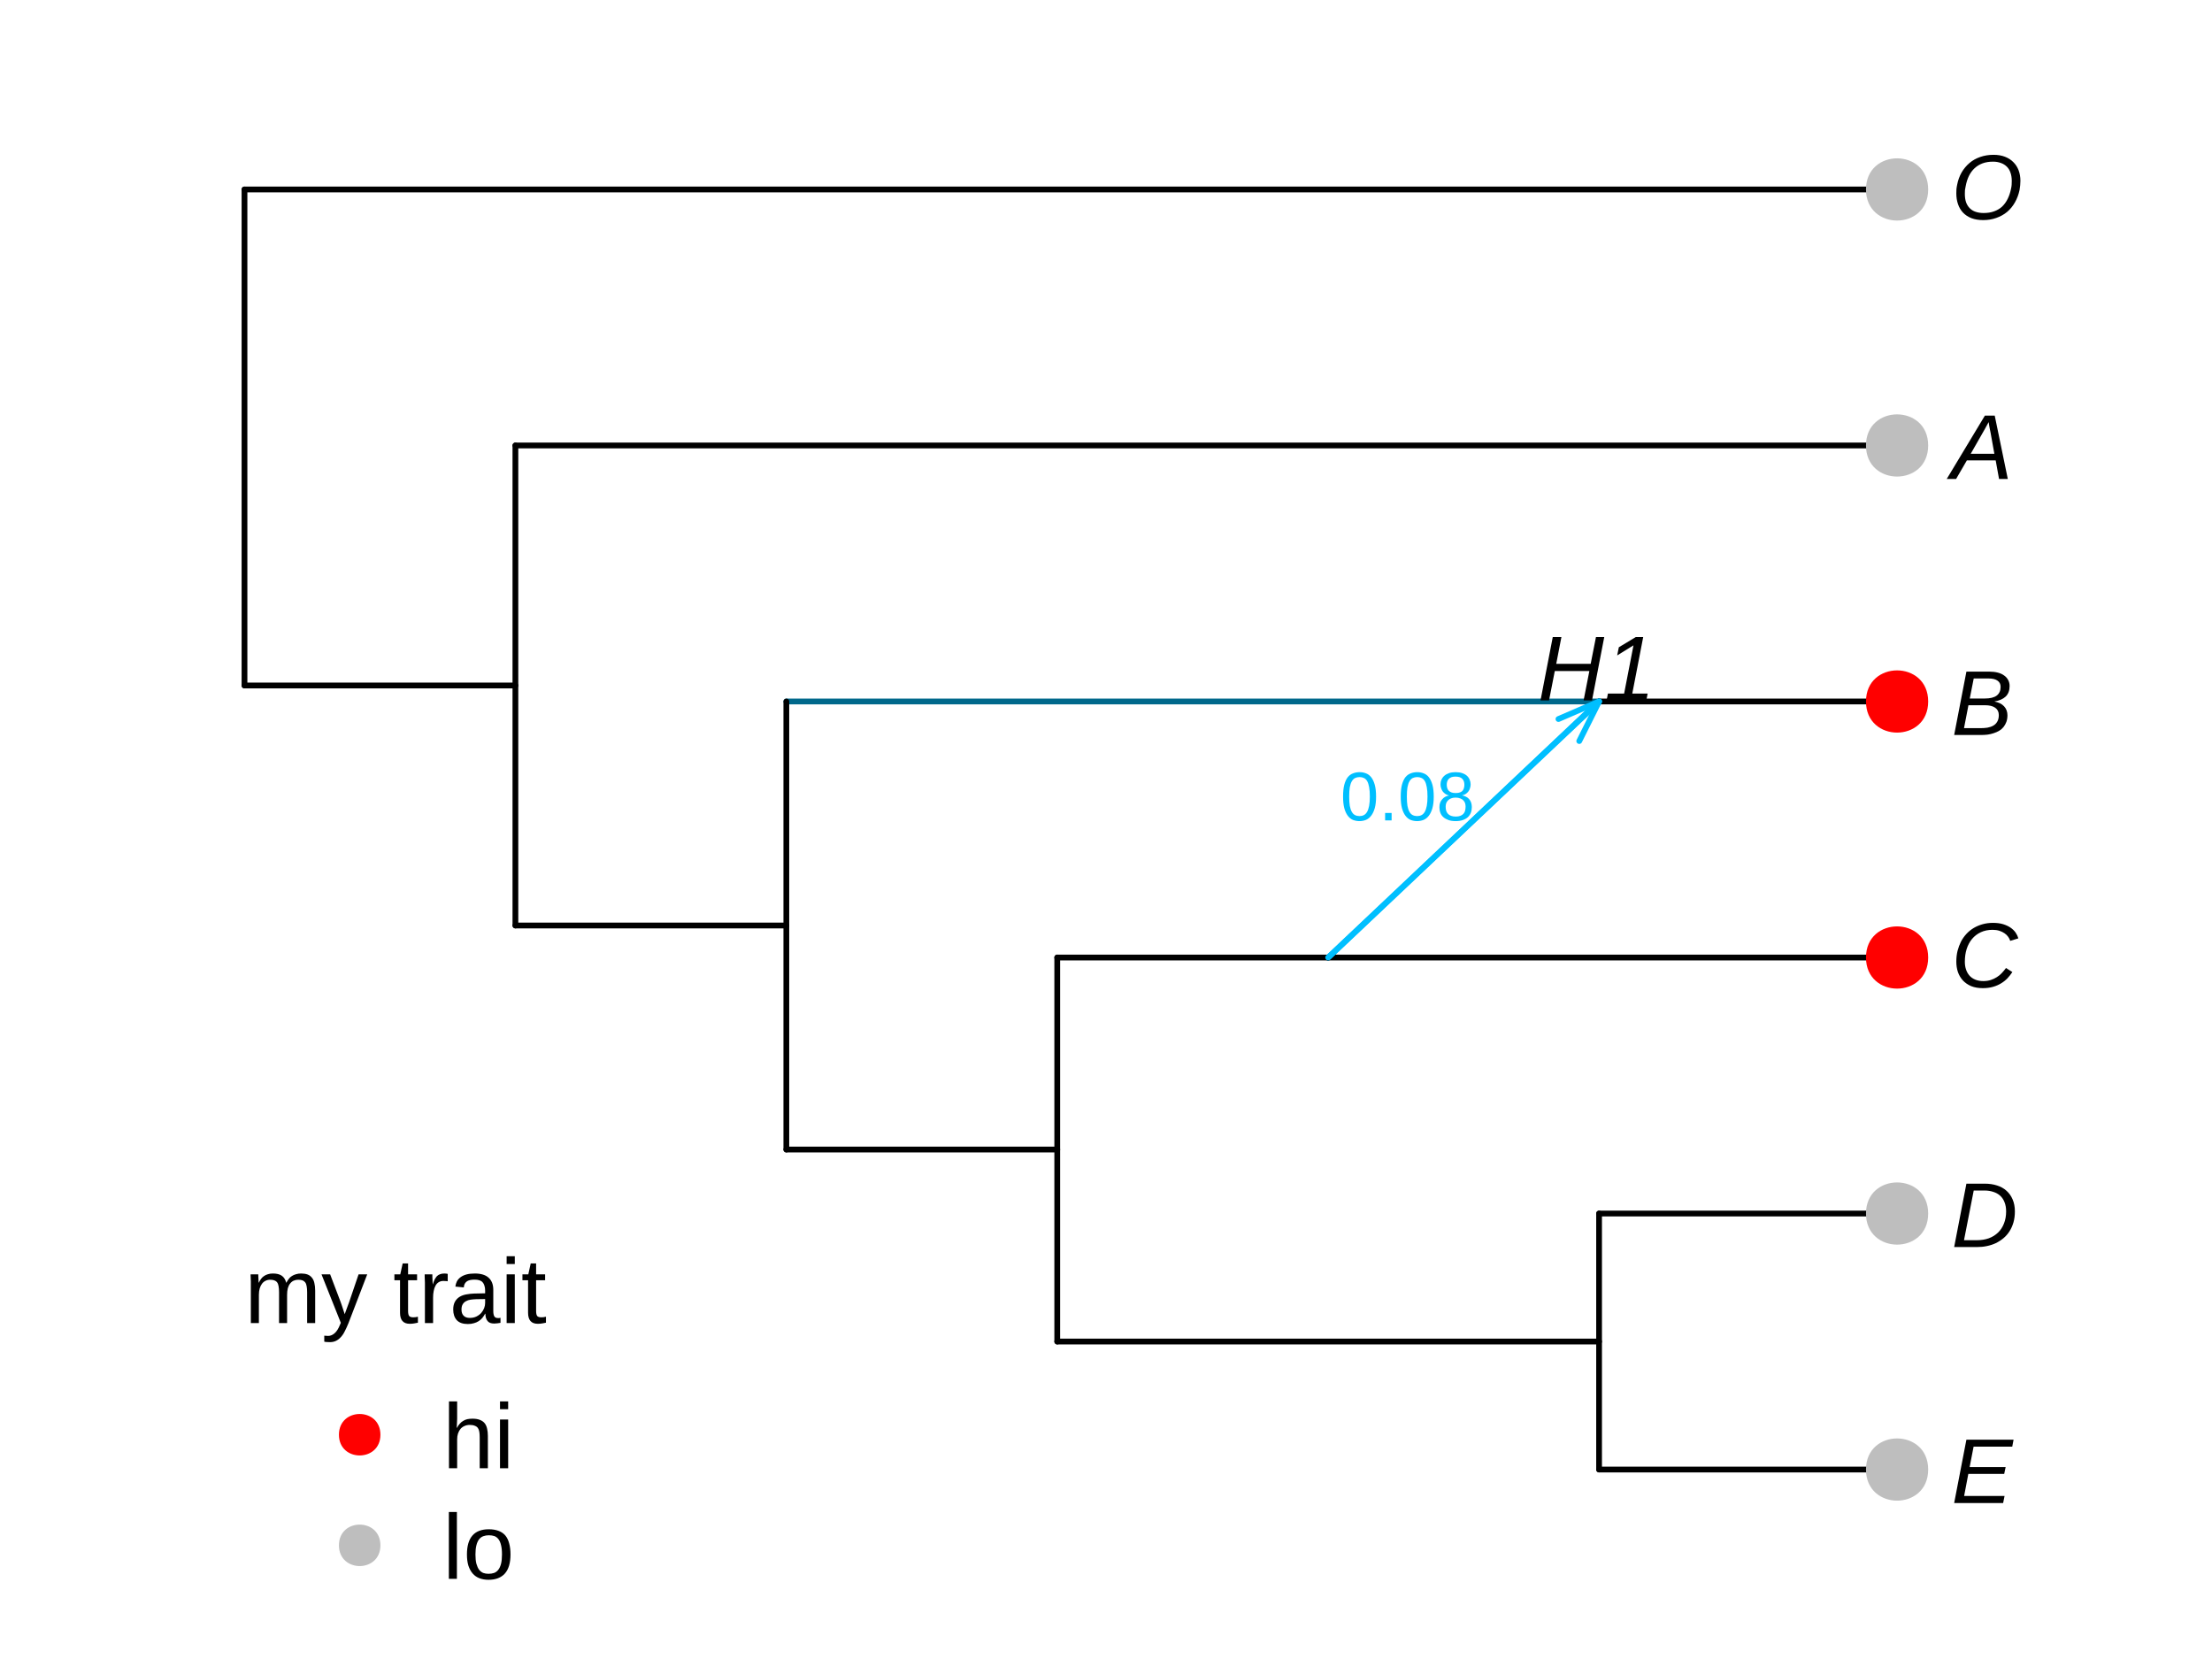
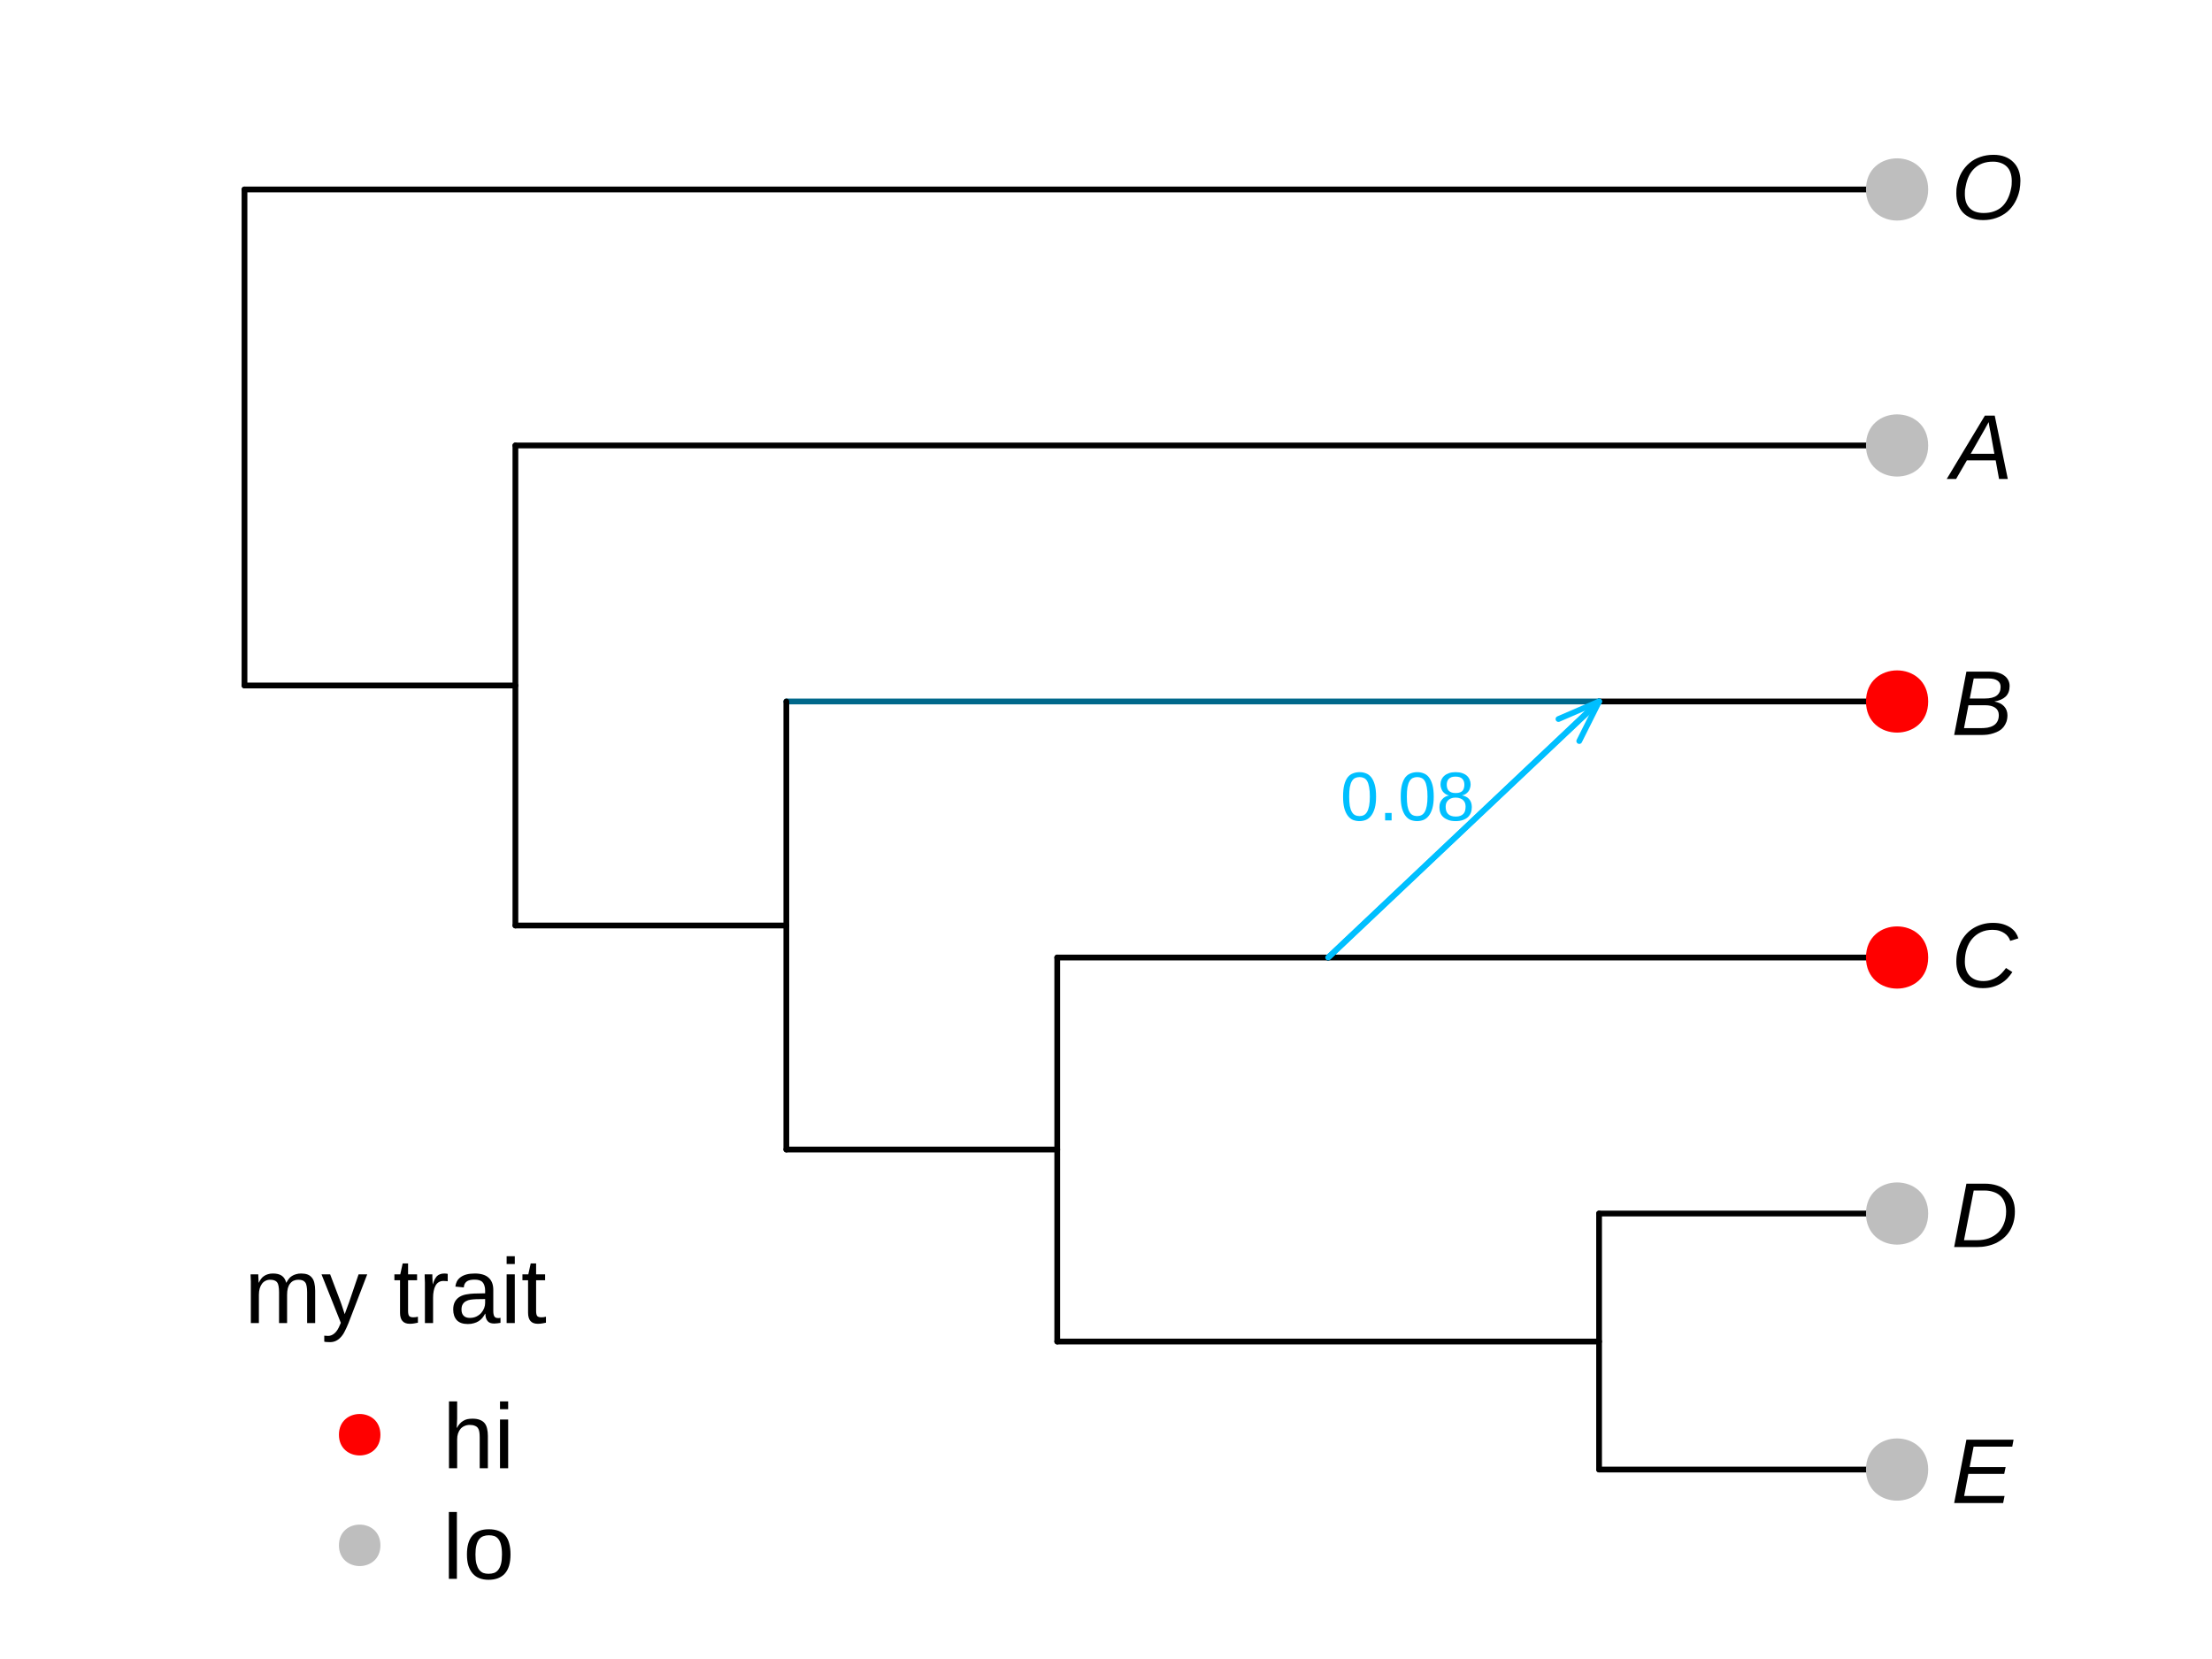
<svg xmlns="http://www.w3.org/2000/svg" xmlns:xlink="http://www.w3.org/1999/xlink" width="288pt" height="216pt" viewBox="0 0 288 216" version="1.1">
  <defs>
    <g>
      <symbol overflow="visible" id="glyph0-0">
        <path style="stroke:none;" d="M 0.406 0 L 0.406 -8 L 3.594 -8 L 3.594 0 Z M 0.797 -0.406 L 3.188 -0.406 L 3.188 -7.594 L 0.797 -7.594 Z M 0.797 -0.406 " />
      </symbol>
      <symbol overflow="visible" id="glyph0-1">
        <path style="stroke:none;" d="M 5.5 -8.375 C 6.062 -8.375 6.555 -8.289 6.984 -8.125 C 7.422 -7.957 7.785 -7.723 8.078 -7.422 C 8.379 -7.129 8.609 -6.773 8.766 -6.359 C 8.922 -5.941 9 -5.484 9 -4.984 C 9 -4.797 8.988 -4.598 8.969 -4.391 C 8.945 -4.18 8.922 -3.984 8.891 -3.797 C 8.766 -3.203 8.562 -2.66 8.281 -2.172 C 8.008 -1.691 7.672 -1.281 7.266 -0.938 C 6.859 -0.602 6.391 -0.344 5.859 -0.156 C 5.336 0.031 4.77 0.125 4.156 0.125 C 3.57 0.125 3.062 0.039 2.625 -0.125 C 2.188 -0.301 1.82 -0.539 1.531 -0.844 C 1.238 -1.156 1.02 -1.523 0.875 -1.953 C 0.727 -2.379 0.656 -2.848 0.656 -3.359 C 0.656 -3.535 0.66 -3.719 0.672 -3.906 C 0.691 -4.094 0.723 -4.285 0.766 -4.484 C 0.879 -5.066 1.07 -5.598 1.344 -6.078 C 1.625 -6.555 1.969 -6.969 2.375 -7.312 C 2.781 -7.656 3.242 -7.914 3.766 -8.094 C 4.297 -8.281 4.875 -8.375 5.5 -8.375 Z M 5.438 -7.484 C 4.926 -7.484 4.473 -7.41 4.078 -7.266 C 3.68 -7.117 3.332 -6.906 3.031 -6.625 C 2.738 -6.352 2.492 -6.02 2.297 -5.625 C 2.109 -5.238 1.969 -4.797 1.875 -4.297 C 1.832 -4.117 1.801 -3.945 1.781 -3.781 C 1.77 -3.613 1.766 -3.453 1.766 -3.297 C 1.766 -2.879 1.816 -2.516 1.922 -2.203 C 2.035 -1.891 2.195 -1.629 2.406 -1.422 C 2.613 -1.211 2.867 -1.055 3.172 -0.953 C 3.484 -0.848 3.828 -0.797 4.203 -0.797 C 4.723 -0.797 5.18 -0.867 5.578 -1.016 C 5.984 -1.16 6.332 -1.367 6.625 -1.641 C 6.914 -1.922 7.156 -2.254 7.344 -2.641 C 7.539 -3.035 7.688 -3.477 7.781 -3.969 C 7.82 -4.133 7.848 -4.301 7.859 -4.469 C 7.867 -4.645 7.875 -4.812 7.875 -4.969 C 7.875 -5.383 7.816 -5.75 7.703 -6.062 C 7.598 -6.375 7.438 -6.633 7.219 -6.844 C 7.008 -7.051 6.754 -7.207 6.453 -7.312 C 6.148 -7.426 5.812 -7.484 5.438 -7.484 Z M 5.438 -7.484 " />
      </symbol>
      <symbol overflow="visible" id="glyph0-2">
        <path style="stroke:none;" d="M 6.219 0 L 5.781 -2.422 L 2.031 -2.422 L 0.625 0 L -0.594 0 L 4.375 -8.25 L 5.656 -8.25 L 7.359 0 Z M 5.109 -6.062 C 5.078 -6.219 5.047 -6.367 5.016 -6.516 C 4.984 -6.672 4.957 -6.812 4.938 -6.938 C 4.914 -7.07 4.898 -7.18 4.891 -7.266 C 4.879 -7.348 4.867 -7.395 4.859 -7.406 C 4.859 -7.395 4.832 -7.344 4.781 -7.25 C 4.738 -7.164 4.68 -7.062 4.609 -6.938 C 4.535 -6.812 4.457 -6.672 4.375 -6.516 C 4.289 -6.359 4.203 -6.203 4.109 -6.047 L 2.531 -3.281 L 5.609 -3.281 Z M 5.109 -6.062 " />
      </symbol>
      <symbol overflow="visible" id="glyph0-3">
        <path style="stroke:none;" d="M 1.969 -8.25 L 4.953 -8.25 C 5.359 -8.25 5.723 -8.207 6.047 -8.125 C 6.379 -8.039 6.656 -7.914 6.875 -7.75 C 7.102 -7.594 7.281 -7.395 7.406 -7.156 C 7.531 -6.926 7.594 -6.664 7.594 -6.375 C 7.594 -5.801 7.426 -5.348 7.094 -5.016 C 6.758 -4.691 6.266 -4.473 5.609 -4.359 C 5.891 -4.305 6.133 -4.227 6.344 -4.125 C 6.551 -4.02 6.727 -3.891 6.875 -3.734 C 7.02 -3.578 7.129 -3.398 7.203 -3.203 C 7.273 -3.004 7.312 -2.797 7.312 -2.578 C 7.312 -2.254 7.266 -1.961 7.172 -1.703 C 7.078 -1.453 6.953 -1.227 6.797 -1.031 C 6.641 -0.844 6.453 -0.68 6.234 -0.547 C 6.016 -0.422 5.773 -0.316 5.516 -0.234 C 5.266 -0.148 5 -0.086 4.719 -0.047 C 4.438 -0.016 4.148 0 3.859 0 L 0.375 0 Z M 2.406 -4.75 L 4.344 -4.75 C 5.051 -4.75 5.57 -4.875 5.906 -5.125 C 6.25 -5.383 6.422 -5.766 6.422 -6.266 C 6.422 -6.629 6.285 -6.898 6.016 -7.078 C 5.754 -7.266 5.367 -7.359 4.859 -7.359 L 2.922 -7.359 Z M 1.656 -0.891 L 3.812 -0.891 C 4.113 -0.891 4.41 -0.91 4.703 -0.953 C 4.992 -1.004 5.25 -1.094 5.469 -1.219 C 5.688 -1.344 5.859 -1.516 5.984 -1.734 C 6.117 -1.953 6.188 -2.238 6.188 -2.594 C 6.188 -3.008 6.031 -3.328 5.719 -3.547 C 5.406 -3.766 4.961 -3.875 4.391 -3.875 L 2.234 -3.875 Z M 1.656 -0.891 " />
      </symbol>
      <symbol overflow="visible" id="glyph0-4">
        <path style="stroke:none;" d="M 7.953 -1.969 C 7.766 -1.688 7.551 -1.414 7.312 -1.156 C 7.07 -0.906 6.797 -0.688 6.484 -0.5 C 6.18 -0.312 5.832 -0.16 5.438 -0.047 C 5.051 0.066 4.609 0.125 4.109 0.125 C 3.523 0.125 3.016 0.035 2.578 -0.141 C 2.148 -0.328 1.789 -0.578 1.5 -0.891 C 1.219 -1.203 1.004 -1.566 0.859 -1.984 C 0.723 -2.398 0.656 -2.848 0.656 -3.328 C 0.656 -3.816 0.707 -4.281 0.812 -4.719 C 0.926 -5.156 1.078 -5.562 1.266 -5.938 C 1.461 -6.312 1.703 -6.648 1.984 -6.953 C 2.266 -7.254 2.582 -7.508 2.938 -7.719 C 3.289 -7.926 3.676 -8.086 4.094 -8.203 C 4.508 -8.316 4.953 -8.375 5.422 -8.375 C 5.93 -8.375 6.375 -8.316 6.75 -8.203 C 7.125 -8.086 7.445 -7.938 7.719 -7.75 C 7.988 -7.562 8.207 -7.348 8.375 -7.109 C 8.539 -6.867 8.66 -6.617 8.734 -6.359 L 7.672 -6.031 C 7.617 -6.219 7.531 -6.395 7.406 -6.562 C 7.281 -6.738 7.125 -6.891 6.938 -7.016 C 6.75 -7.148 6.523 -7.258 6.266 -7.344 C 6.004 -7.426 5.707 -7.469 5.375 -7.469 C 4.801 -7.469 4.289 -7.363 3.844 -7.156 C 3.395 -6.945 3.016 -6.656 2.703 -6.281 C 2.398 -5.914 2.164 -5.477 2 -4.969 C 1.844 -4.469 1.766 -3.914 1.766 -3.312 C 1.766 -2.945 1.816 -2.609 1.922 -2.297 C 2.023 -1.992 2.176 -1.727 2.375 -1.5 C 2.57 -1.281 2.82 -1.109 3.125 -0.984 C 3.426 -0.859 3.773 -0.797 4.172 -0.797 C 4.523 -0.797 4.848 -0.844 5.141 -0.938 C 5.43 -1.031 5.695 -1.156 5.938 -1.312 C 6.188 -1.469 6.406 -1.648 6.594 -1.859 C 6.789 -2.066 6.969 -2.281 7.125 -2.5 Z M 7.953 -1.969 " />
      </symbol>
      <symbol overflow="visible" id="glyph0-5">
        <path style="stroke:none;" d="M 4.359 -8.25 C 4.941 -8.25 5.473 -8.172 5.953 -8.016 C 6.43 -7.867 6.844 -7.641 7.188 -7.328 C 7.531 -7.023 7.797 -6.648 7.984 -6.203 C 8.18 -5.754 8.281 -5.234 8.281 -4.641 C 8.281 -4.117 8.219 -3.641 8.094 -3.203 C 7.969 -2.773 7.797 -2.391 7.578 -2.047 C 7.359 -1.703 7.094 -1.398 6.781 -1.141 C 6.477 -0.891 6.145 -0.676 5.781 -0.5 C 5.414 -0.332 5.031 -0.207 4.625 -0.125 C 4.219 -0.039 3.801 0 3.375 0 L 0.375 0 L 1.969 -8.25 Z M 1.656 -0.891 L 3.328 -0.891 C 3.898 -0.891 4.422 -0.973 4.891 -1.141 C 5.359 -1.316 5.758 -1.566 6.094 -1.891 C 6.426 -2.211 6.68 -2.602 6.859 -3.062 C 7.047 -3.531 7.141 -4.055 7.141 -4.641 C 7.141 -5.109 7.066 -5.516 6.922 -5.859 C 6.785 -6.203 6.594 -6.484 6.344 -6.703 C 6.094 -6.922 5.797 -7.082 5.453 -7.188 C 5.109 -7.301 4.738 -7.359 4.344 -7.359 L 2.922 -7.359 Z M 1.656 -0.891 " />
      </symbol>
      <symbol overflow="visible" id="glyph0-6">
        <path style="stroke:none;" d="M 0.375 0 L 1.969 -8.25 L 8.109 -8.25 L 7.938 -7.344 L 2.906 -7.344 L 2.391 -4.688 L 7.078 -4.688 L 6.891 -3.797 L 2.219 -3.797 L 1.672 -0.922 L 6.938 -0.922 L 6.75 0 Z M 0.375 0 " />
-       </symbol>
-       <symbol overflow="visible" id="glyph0-7">
-         <path style="stroke:none;" d="M 5.984 0 L 6.734 -3.828 L 2.234 -3.828 L 1.484 0 L 0.375 0 L 1.969 -8.25 L 3.094 -8.25 L 2.422 -4.766 L 6.906 -4.766 L 7.594 -8.25 L 8.672 -8.25 L 7.078 0 Z M 5.984 0 " />
-       </symbol>
-       <symbol overflow="visible" id="glyph0-8">
-         <path style="stroke:none;" d="M 0.312 0 L 0.484 -0.891 L 2.594 -0.891 L 3.812 -7.172 L 1.688 -5.859 L 1.906 -6.922 L 4.109 -8.25 L 5.078 -8.25 L 3.656 -0.891 L 5.656 -0.891 L 5.484 0 Z M 0.312 0 " />
      </symbol>
      <symbol overflow="visible" id="glyph1-0">
        <path style="stroke:none;" d="M 0.406 0 L 0.406 -8 L 3.594 -8 L 3.594 0 Z M 0.797 -0.406 L 3.188 -0.406 L 3.188 -7.594 L 0.797 -7.594 Z M 0.797 -0.406 " />
      </symbol>
      <symbol overflow="visible" id="glyph1-1">
        <path style="stroke:none;" d="M 4.5 0 L 4.5 -4.016 C 4.5 -4.328 4.477 -4.586 4.438 -4.797 C 4.406 -5.004 4.344 -5.172 4.25 -5.297 C 4.156 -5.422 4.031 -5.508 3.875 -5.562 C 3.727 -5.613 3.551 -5.641 3.344 -5.641 C 3.113 -5.641 2.91 -5.594 2.734 -5.5 C 2.555 -5.414 2.406 -5.289 2.281 -5.125 C 2.156 -4.957 2.055 -4.754 1.984 -4.516 C 1.91 -4.273 1.875 -3.992 1.875 -3.672 L 1.875 0 L 0.828 0 L 0.828 -4.984 C 0.828 -5.117 0.828 -5.258 0.828 -5.406 C 0.828 -5.551 0.82 -5.688 0.812 -5.812 C 0.812 -5.945 0.805 -6.062 0.797 -6.156 C 0.797 -6.25 0.797 -6.312 0.797 -6.344 L 1.797 -6.344 C 1.797 -6.32 1.797 -6.266 1.797 -6.172 C 1.805 -6.086 1.812 -5.988 1.812 -5.875 C 1.82 -5.77 1.828 -5.66 1.828 -5.547 C 1.836 -5.43 1.844 -5.332 1.844 -5.25 L 1.859 -5.25 C 1.953 -5.438 2.051 -5.602 2.156 -5.75 C 2.27 -5.906 2.398 -6.031 2.547 -6.125 C 2.691 -6.227 2.859 -6.305 3.047 -6.359 C 3.234 -6.422 3.453 -6.453 3.703 -6.453 C 4.191 -6.453 4.57 -6.359 4.844 -6.172 C 5.125 -5.984 5.32 -5.676 5.438 -5.25 L 5.453 -5.25 C 5.547 -5.438 5.648 -5.602 5.766 -5.75 C 5.879 -5.906 6.016 -6.031 6.172 -6.125 C 6.328 -6.227 6.504 -6.305 6.703 -6.359 C 6.898 -6.422 7.125 -6.453 7.375 -6.453 C 7.695 -6.453 7.973 -6.41 8.203 -6.328 C 8.43 -6.242 8.617 -6.109 8.766 -5.922 C 8.922 -5.742 9.031 -5.516 9.094 -5.234 C 9.164 -4.953 9.203 -4.613 9.203 -4.219 L 9.203 0 L 8.156 0 L 8.156 -4.016 C 8.156 -4.328 8.133 -4.586 8.094 -4.797 C 8.062 -5.004 8 -5.172 7.906 -5.297 C 7.812 -5.422 7.691 -5.508 7.547 -5.562 C 7.398 -5.613 7.219 -5.641 7 -5.641 C 6.781 -5.641 6.578 -5.598 6.391 -5.516 C 6.211 -5.43 6.062 -5.305 5.938 -5.141 C 5.812 -4.984 5.711 -4.781 5.641 -4.531 C 5.578 -4.281 5.547 -3.992 5.547 -3.672 L 5.547 0 Z M 4.5 0 " />
      </symbol>
      <symbol overflow="visible" id="glyph1-2">
        <path style="stroke:none;" d="M 3.547 0 C 3.391 0.383 3.234 0.727 3.078 1.031 C 2.93 1.344 2.758 1.602 2.562 1.812 C 2.375 2.031 2.16 2.195 1.922 2.312 C 1.691 2.426 1.426 2.484 1.125 2.484 C 0.988 2.484 0.863 2.477 0.75 2.469 C 0.633 2.469 0.516 2.453 0.391 2.422 L 0.391 1.641 C 0.461 1.648 0.547 1.656 0.641 1.656 C 0.734 1.664 0.816 1.672 0.891 1.672 C 1.191 1.672 1.473 1.555 1.734 1.328 C 2.004 1.098 2.238 0.727 2.438 0.219 L 2.547 -0.031 L 0.031 -6.344 L 1.156 -6.344 L 2.484 -2.844 C 2.523 -2.727 2.578 -2.582 2.641 -2.406 C 2.703 -2.238 2.758 -2.066 2.812 -1.891 C 2.875 -1.711 2.926 -1.551 2.969 -1.406 C 3.02 -1.27 3.051 -1.188 3.062 -1.156 C 3.07 -1.195 3.098 -1.281 3.141 -1.406 C 3.191 -1.531 3.242 -1.672 3.297 -1.828 C 3.359 -1.984 3.414 -2.141 3.469 -2.297 C 3.531 -2.461 3.582 -2.602 3.625 -2.719 L 4.859 -6.344 L 5.984 -6.344 Z M 3.547 0 " />
      </symbol>
      <symbol overflow="visible" id="glyph1-3">
        <path style="stroke:none;" d="" />
      </symbol>
      <symbol overflow="visible" id="glyph1-4">
        <path style="stroke:none;" d="M 3.25 -0.047 C 3.082 -0.004 2.914 0.023 2.75 0.047 C 2.594 0.078 2.406 0.094 2.188 0.094 C 1.344 0.094 0.922 -0.383 0.922 -1.344 L 0.922 -5.578 L 0.188 -5.578 L 0.188 -6.344 L 0.953 -6.344 L 1.266 -7.766 L 1.969 -7.766 L 1.969 -6.344 L 3.141 -6.344 L 3.141 -5.578 L 1.969 -5.578 L 1.969 -1.578 C 1.969 -1.266 2.016 -1.047 2.109 -0.922 C 2.211 -0.805 2.391 -0.75 2.641 -0.75 C 2.742 -0.75 2.844 -0.754 2.938 -0.766 C 3.031 -0.785 3.133 -0.805 3.25 -0.828 Z M 3.25 -0.047 " />
      </symbol>
      <symbol overflow="visible" id="glyph1-5">
        <path style="stroke:none;" d="M 0.828 0 L 0.828 -4.859 C 0.828 -4.992 0.828 -5.129 0.828 -5.266 C 0.828 -5.41 0.82 -5.547 0.812 -5.672 C 0.812 -5.797 0.805 -5.914 0.797 -6.031 C 0.797 -6.145 0.797 -6.25 0.797 -6.344 L 1.797 -6.344 C 1.797 -6.25 1.797 -6.145 1.797 -6.031 C 1.805 -5.914 1.812 -5.797 1.812 -5.672 C 1.82 -5.555 1.828 -5.441 1.828 -5.328 C 1.836 -5.211 1.844 -5.117 1.844 -5.047 L 1.859 -5.047 C 1.93 -5.285 2.008 -5.492 2.094 -5.672 C 2.188 -5.848 2.285 -5.992 2.391 -6.109 C 2.504 -6.223 2.641 -6.305 2.797 -6.359 C 2.953 -6.422 3.145 -6.453 3.375 -6.453 C 3.457 -6.453 3.535 -6.445 3.609 -6.438 C 3.691 -6.426 3.754 -6.414 3.797 -6.406 L 3.797 -5.438 C 3.723 -5.457 3.641 -5.469 3.547 -5.469 C 3.453 -5.477 3.348 -5.484 3.234 -5.484 C 2.992 -5.484 2.785 -5.426 2.609 -5.312 C 2.441 -5.207 2.305 -5.055 2.203 -4.859 C 2.098 -4.672 2.02 -4.441 1.969 -4.172 C 1.914 -3.91 1.891 -3.625 1.891 -3.312 L 1.891 0 Z M 0.828 0 " />
      </symbol>
      <symbol overflow="visible" id="glyph1-6">
        <path style="stroke:none;" d="M 2.422 0.125 C 1.785 0.125 1.305 -0.039 0.984 -0.375 C 0.672 -0.719 0.516 -1.18 0.516 -1.766 C 0.516 -2.18 0.594 -2.523 0.75 -2.797 C 0.906 -3.066 1.109 -3.273 1.359 -3.422 C 1.617 -3.578 1.91 -3.68 2.234 -3.734 C 2.566 -3.797 2.906 -3.832 3.25 -3.844 L 4.672 -3.875 L 4.672 -4.219 C 4.672 -4.477 4.641 -4.695 4.578 -4.875 C 4.523 -5.062 4.441 -5.211 4.328 -5.328 C 4.223 -5.441 4.082 -5.523 3.906 -5.578 C 3.738 -5.629 3.539 -5.656 3.312 -5.656 C 3.102 -5.656 2.914 -5.641 2.75 -5.609 C 2.594 -5.578 2.453 -5.523 2.328 -5.453 C 2.211 -5.379 2.113 -5.273 2.031 -5.141 C 1.957 -5.016 1.91 -4.848 1.891 -4.641 L 0.797 -4.75 C 0.828 -5 0.895 -5.227 1 -5.438 C 1.113 -5.645 1.27 -5.82 1.469 -5.969 C 1.676 -6.125 1.93 -6.242 2.234 -6.328 C 2.535 -6.41 2.898 -6.453 3.328 -6.453 C 4.129 -6.453 4.727 -6.27 5.125 -5.906 C 5.531 -5.539 5.734 -5.016 5.734 -4.328 L 5.734 -1.594 C 5.734 -1.281 5.773 -1.047 5.859 -0.891 C 5.941 -0.734 6.098 -0.656 6.328 -0.656 C 6.391 -0.656 6.445 -0.656 6.5 -0.656 C 6.562 -0.664 6.617 -0.676 6.672 -0.688 L 6.672 -0.031 C 6.535 0 6.398 0.02 6.266 0.031 C 6.141 0.051 6.004 0.062 5.859 0.062 C 5.66 0.062 5.488 0.035 5.344 -0.016 C 5.207 -0.066 5.094 -0.145 5 -0.25 C 4.906 -0.363 4.832 -0.5 4.781 -0.656 C 4.738 -0.812 4.711 -1 4.703 -1.219 L 4.672 -1.219 C 4.555 -1.008 4.43 -0.82 4.297 -0.656 C 4.16 -0.5 4.004 -0.363 3.828 -0.25 C 3.648 -0.133 3.445 -0.047 3.219 0.016 C 2.988 0.086 2.723 0.125 2.422 0.125 Z M 2.672 -0.672 C 3.004 -0.672 3.297 -0.734 3.547 -0.859 C 3.797 -0.984 4.004 -1.141 4.172 -1.328 C 4.336 -1.523 4.461 -1.734 4.547 -1.953 C 4.629 -2.18 4.672 -2.398 4.672 -2.609 L 4.672 -3.125 L 3.516 -3.109 C 3.254 -3.098 3.008 -3.078 2.781 -3.047 C 2.551 -3.016 2.348 -2.945 2.172 -2.844 C 1.992 -2.75 1.852 -2.613 1.75 -2.438 C 1.645 -2.27 1.594 -2.039 1.594 -1.75 C 1.594 -1.406 1.688 -1.141 1.875 -0.953 C 2.062 -0.766 2.328 -0.672 2.672 -0.672 Z M 2.672 -0.672 " />
      </symbol>
      <symbol overflow="visible" id="glyph1-7">
        <path style="stroke:none;" d="M 0.797 -7.688 L 0.797 -8.703 L 1.859 -8.703 L 1.859 -7.688 Z M 0.797 0 L 0.797 -6.344 L 1.859 -6.344 L 1.859 0 Z M 0.797 0 " />
      </symbol>
      <symbol overflow="visible" id="glyph1-8">
        <path style="stroke:none;" d="M 1.859 -5.25 C 1.973 -5.469 2.098 -5.648 2.234 -5.797 C 2.367 -5.953 2.52 -6.078 2.688 -6.172 C 2.852 -6.273 3.031 -6.348 3.219 -6.391 C 3.414 -6.43 3.641 -6.453 3.891 -6.453 C 4.297 -6.453 4.629 -6.395 4.891 -6.281 C 5.148 -6.176 5.352 -6.023 5.5 -5.828 C 5.645 -5.629 5.742 -5.395 5.797 -5.125 C 5.859 -4.852 5.891 -4.551 5.891 -4.219 L 5.891 0 L 4.828 0 L 4.828 -4.016 C 4.828 -4.285 4.812 -4.52 4.781 -4.719 C 4.75 -4.926 4.688 -5.098 4.594 -5.234 C 4.5 -5.367 4.363 -5.469 4.188 -5.531 C 4.02 -5.602 3.801 -5.641 3.531 -5.641 C 3.281 -5.641 3.051 -5.594 2.844 -5.5 C 2.645 -5.414 2.473 -5.289 2.328 -5.125 C 2.191 -4.957 2.082 -4.754 2 -4.516 C 1.926 -4.285 1.891 -4.023 1.891 -3.734 L 1.891 0 L 0.828 0 L 0.828 -8.703 L 1.891 -8.703 L 1.891 -6.438 C 1.891 -6.301 1.883 -6.172 1.875 -6.047 C 1.875 -5.922 1.867 -5.801 1.859 -5.688 C 1.859 -5.582 1.852 -5.488 1.844 -5.406 C 1.844 -5.332 1.844 -5.281 1.844 -5.25 Z M 1.859 -5.25 " />
      </symbol>
      <symbol overflow="visible" id="glyph1-9">
        <path style="stroke:none;" d="M 0.812 0 L 0.812 -8.703 L 1.859 -8.703 L 1.859 0 Z M 0.812 0 " />
      </symbol>
      <symbol overflow="visible" id="glyph1-10">
        <path style="stroke:none;" d="M 6.172 -3.172 C 6.172 -2.066 5.926 -1.238 5.438 -0.688 C 4.945 -0.145 4.238 0.125 3.312 0.125 C 2.875 0.125 2.477 0.055 2.125 -0.078 C 1.781 -0.211 1.488 -0.414 1.25 -0.688 C 1.008 -0.969 0.82 -1.312 0.688 -1.719 C 0.562 -2.133 0.5 -2.617 0.5 -3.172 C 0.5 -5.359 1.445 -6.453 3.344 -6.453 C 3.832 -6.453 4.254 -6.383 4.609 -6.25 C 4.973 -6.113 5.27 -5.91 5.5 -5.641 C 5.727 -5.367 5.895 -5.023 6 -4.609 C 6.113 -4.203 6.172 -3.723 6.172 -3.172 Z M 5.062 -3.172 C 5.062 -3.672 5.02 -4.078 4.938 -4.391 C 4.863 -4.711 4.754 -4.969 4.609 -5.156 C 4.461 -5.352 4.285 -5.488 4.078 -5.562 C 3.867 -5.633 3.629 -5.672 3.359 -5.672 C 3.086 -5.672 2.844 -5.629 2.625 -5.547 C 2.414 -5.473 2.234 -5.336 2.078 -5.141 C 1.93 -4.953 1.816 -4.695 1.734 -4.375 C 1.648 -4.051 1.609 -3.648 1.609 -3.172 C 1.609 -2.68 1.648 -2.273 1.734 -1.953 C 1.828 -1.629 1.945 -1.367 2.094 -1.172 C 2.25 -0.984 2.426 -0.848 2.625 -0.766 C 2.832 -0.691 3.055 -0.656 3.297 -0.656 C 3.566 -0.656 3.812 -0.691 4.031 -0.766 C 4.25 -0.848 4.43 -0.984 4.578 -1.172 C 4.734 -1.367 4.852 -1.629 4.938 -1.953 C 5.02 -2.273 5.062 -2.68 5.062 -3.172 Z M 5.062 -3.172 " />
      </symbol>
      <symbol overflow="visible" id="glyph2-0">
        <path style="stroke:none;" d="M 0.297 0 L 0.297 -6 L 2.688 -6 L 2.688 0 Z M 0.594 -0.297 L 2.391 -0.297 L 2.391 -5.703 L 0.594 -5.703 Z M 0.594 -0.297 " />
      </symbol>
      <symbol overflow="visible" id="glyph2-1">
        <path style="stroke:none;" d="M 4.656 -3.094 C 4.656 -2.5 4.598 -2 4.484 -1.594 C 4.367 -1.188 4.211 -0.859 4.016 -0.609 C 3.828 -0.359 3.598 -0.176 3.328 -0.062 C 3.066 0.039 2.785 0.094 2.484 0.094 C 2.191 0.094 1.91 0.039 1.641 -0.062 C 1.379 -0.176 1.156 -0.359 0.969 -0.609 C 0.781 -0.859 0.629 -1.188 0.516 -1.594 C 0.41 -2 0.359 -2.5 0.359 -3.094 C 0.359 -3.719 0.41 -4.234 0.516 -4.641 C 0.629 -5.055 0.781 -5.383 0.969 -5.625 C 1.164 -5.863 1.395 -6.031 1.656 -6.125 C 1.914 -6.227 2.203 -6.281 2.516 -6.281 C 2.816 -6.281 3.094 -6.227 3.344 -6.125 C 3.602 -6.031 3.828 -5.863 4.016 -5.625 C 4.211 -5.383 4.367 -5.055 4.484 -4.641 C 4.598 -4.234 4.656 -3.719 4.656 -3.094 Z M 3.844 -3.094 C 3.844 -3.594 3.812 -4.004 3.75 -4.328 C 3.695 -4.648 3.613 -4.91 3.5 -5.109 C 3.383 -5.305 3.242 -5.441 3.078 -5.516 C 2.91 -5.598 2.723 -5.641 2.516 -5.641 C 2.297 -5.641 2.098 -5.598 1.922 -5.516 C 1.754 -5.43 1.613 -5.289 1.5 -5.094 C 1.383 -4.906 1.297 -4.645 1.234 -4.312 C 1.18 -3.988 1.156 -3.582 1.156 -3.094 C 1.156 -2.625 1.18 -2.223 1.234 -1.891 C 1.297 -1.566 1.383 -1.305 1.5 -1.109 C 1.613 -0.91 1.754 -0.77 1.922 -0.688 C 2.098 -0.602 2.289 -0.562 2.5 -0.562 C 2.707 -0.562 2.895 -0.602 3.062 -0.688 C 3.227 -0.77 3.367 -0.91 3.484 -1.109 C 3.598 -1.305 3.688 -1.566 3.75 -1.891 C 3.812 -2.223 3.844 -2.625 3.844 -3.094 Z M 3.844 -3.094 " />
      </symbol>
      <symbol overflow="visible" id="glyph2-2">
        <path style="stroke:none;" d="M 0.828 0 L 0.828 -0.969 L 1.672 -0.969 L 1.672 0 Z M 0.828 0 " />
      </symbol>
      <symbol overflow="visible" id="glyph2-3">
        <path style="stroke:none;" d="M 4.609 -1.734 C 4.609 -1.461 4.566 -1.219 4.484 -1 C 4.398 -0.781 4.27 -0.586 4.094 -0.422 C 3.926 -0.266 3.707 -0.141 3.438 -0.047 C 3.176 0.047 2.863 0.094 2.5 0.094 C 2.133 0.094 1.82 0.047 1.562 -0.047 C 1.301 -0.141 1.082 -0.266 0.906 -0.422 C 0.727 -0.578 0.598 -0.766 0.516 -0.984 C 0.43 -1.211 0.391 -1.457 0.391 -1.719 C 0.391 -1.945 0.422 -2.145 0.484 -2.312 C 0.555 -2.488 0.648 -2.641 0.766 -2.766 C 0.879 -2.898 1.008 -3.004 1.156 -3.078 C 1.312 -3.16 1.469 -3.211 1.625 -3.234 L 1.625 -3.25 C 1.445 -3.289 1.289 -3.359 1.156 -3.453 C 1.02 -3.547 0.906 -3.656 0.812 -3.781 C 0.727 -3.906 0.66 -4.047 0.609 -4.203 C 0.555 -4.359 0.531 -4.523 0.531 -4.703 C 0.531 -4.91 0.57 -5.109 0.656 -5.297 C 0.738 -5.492 0.863 -5.664 1.031 -5.812 C 1.195 -5.957 1.398 -6.07 1.641 -6.156 C 1.891 -6.238 2.172 -6.281 2.484 -6.281 C 2.828 -6.281 3.117 -6.238 3.359 -6.156 C 3.609 -6.07 3.812 -5.957 3.969 -5.812 C 4.133 -5.664 4.254 -5.492 4.328 -5.297 C 4.41 -5.109 4.453 -4.906 4.453 -4.688 C 4.453 -4.52 4.426 -4.359 4.375 -4.203 C 4.332 -4.047 4.266 -3.906 4.172 -3.781 C 4.078 -3.656 3.961 -3.547 3.828 -3.453 C 3.691 -3.359 3.535 -3.297 3.359 -3.266 L 3.359 -3.25 C 3.535 -3.219 3.703 -3.16 3.859 -3.078 C 4.016 -3.004 4.145 -2.906 4.25 -2.781 C 4.363 -2.656 4.453 -2.504 4.516 -2.328 C 4.578 -2.148 4.609 -1.953 4.609 -1.734 Z M 3.641 -4.641 C 3.641 -4.797 3.617 -4.938 3.578 -5.062 C 3.535 -5.195 3.469 -5.312 3.375 -5.406 C 3.289 -5.5 3.176 -5.57 3.031 -5.625 C 2.883 -5.676 2.703 -5.703 2.484 -5.703 C 2.273 -5.703 2.098 -5.676 1.953 -5.625 C 1.816 -5.57 1.703 -5.5 1.609 -5.406 C 1.516 -5.312 1.445 -5.195 1.406 -5.062 C 1.363 -4.938 1.344 -4.797 1.344 -4.641 C 1.344 -4.516 1.359 -4.391 1.391 -4.266 C 1.422 -4.141 1.477 -4.02 1.562 -3.906 C 1.656 -3.801 1.773 -3.719 1.922 -3.656 C 2.066 -3.594 2.258 -3.562 2.5 -3.562 C 2.75 -3.562 2.945 -3.594 3.094 -3.656 C 3.25 -3.719 3.363 -3.801 3.438 -3.906 C 3.52 -4.02 3.57 -4.141 3.594 -4.266 C 3.625 -4.391 3.641 -4.516 3.641 -4.641 Z M 3.797 -1.797 C 3.797 -1.953 3.773 -2.098 3.734 -2.234 C 3.691 -2.367 3.617 -2.488 3.516 -2.594 C 3.422 -2.707 3.285 -2.797 3.109 -2.859 C 2.941 -2.93 2.734 -2.969 2.484 -2.969 C 2.254 -2.969 2.055 -2.93 1.891 -2.859 C 1.734 -2.797 1.602 -2.707 1.5 -2.594 C 1.395 -2.488 1.316 -2.363 1.266 -2.219 C 1.223 -2.082 1.203 -1.938 1.203 -1.781 C 1.203 -1.594 1.223 -1.422 1.266 -1.266 C 1.316 -1.109 1.395 -0.973 1.5 -0.859 C 1.602 -0.742 1.738 -0.656 1.906 -0.594 C 2.07 -0.531 2.273 -0.5 2.516 -0.5 C 2.754 -0.5 2.953 -0.531 3.109 -0.594 C 3.273 -0.656 3.41 -0.742 3.516 -0.859 C 3.617 -0.973 3.691 -1.109 3.734 -1.266 C 3.773 -1.422 3.797 -1.598 3.797 -1.797 Z M 3.797 -1.797 " />
      </symbol>
    </g>
  </defs>
  <g id="surface101">
    <rect x="0" y="0" width="288" height="216" style="fill:rgb(100%,100%,100%);fill-opacity:1;stroke:none;" />
    <path style="fill:none;stroke-width:0.75;stroke-linecap:round;stroke-linejoin:round;stroke:rgb(0%,0%,0%);stroke-opacity:1;stroke-miterlimit:10;" d="M 31.832 24.668 L 243.473 24.668 " />
    <path style="fill:none;stroke-width:0.75;stroke-linecap:round;stroke-linejoin:round;stroke:rgb(0%,0%,0%);stroke-opacity:1;stroke-miterlimit:10;" d="M 67.105 58 L 243.473 58 " />
    <path style="fill:none;stroke-width:0.75;stroke-linecap:round;stroke-linejoin:round;stroke:rgb(0%,0%,0%);stroke-opacity:1;stroke-miterlimit:10;" d="M 208.199 91.332 L 243.473 91.332 " />
    <path style="fill:none;stroke-width:0.75;stroke-linecap:round;stroke-linejoin:round;stroke:rgb(0%,40.784%,54.51%);stroke-opacity:1;stroke-miterlimit:10;" d="M 102.379 91.332 L 208.199 91.332 " />
    <path style="fill:none;stroke-width:0.75;stroke-linecap:round;stroke-linejoin:round;stroke:rgb(0%,0%,0%);stroke-opacity:1;stroke-miterlimit:10;" d="M 172.926 124.668 L 243.473 124.668 " />
    <path style="fill:none;stroke-width:0.75;stroke-linecap:round;stroke-linejoin:round;stroke:rgb(0%,74.902%,100%);stroke-opacity:1;stroke-miterlimit:10;" d="M 172.926 124.668 L 208.199 91.332 " />
    <path style="fill:none;stroke-width:0.75;stroke-linecap:round;stroke-linejoin:round;stroke:rgb(0%,0%,0%);stroke-opacity:1;stroke-miterlimit:10;" d="M 137.652 124.668 L 172.926 124.668 " />
    <path style="fill:none;stroke-width:0.75;stroke-linecap:round;stroke-linejoin:round;stroke:rgb(0%,0%,0%);stroke-opacity:1;stroke-miterlimit:10;" d="M 208.199 158 L 243.473 158 " />
    <path style="fill:none;stroke-width:0.75;stroke-linecap:round;stroke-linejoin:round;stroke:rgb(0%,0%,0%);stroke-opacity:1;stroke-miterlimit:10;" d="M 208.199 191.332 L 243.473 191.332 " />
    <path style="fill:none;stroke-width:0.75;stroke-linecap:round;stroke-linejoin:round;stroke:rgb(0%,0%,0%);stroke-opacity:1;stroke-miterlimit:10;" d="M 137.652 174.668 L 208.199 174.668 " />
    <path style="fill:none;stroke-width:0.75;stroke-linecap:round;stroke-linejoin:round;stroke:rgb(0%,0%,0%);stroke-opacity:1;stroke-miterlimit:10;" d="M 102.379 149.668 L 137.652 149.668 " />
    <path style="fill:none;stroke-width:0.75;stroke-linecap:round;stroke-linejoin:round;stroke:rgb(0%,0%,0%);stroke-opacity:1;stroke-miterlimit:10;" d="M 67.105 120.5 L 102.379 120.5 " />
    <path style="fill:none;stroke-width:0.75;stroke-linecap:round;stroke-linejoin:round;stroke:rgb(0%,0%,0%);stroke-opacity:1;stroke-miterlimit:10;" d="M 31.832 89.25 L 67.105 89.25 " />
    <path style="fill:none;stroke-width:0.75;stroke-linecap:round;stroke-linejoin:round;stroke:rgb(0%,0%,0%);stroke-opacity:1;stroke-miterlimit:10;" d="M 208.199 91.332 L 208.199 91.332 " />
    <path style="fill:none;stroke-width:0.75;stroke-linecap:round;stroke-linejoin:round;stroke:rgb(0%,0%,0%);stroke-opacity:1;stroke-miterlimit:10;" d="M 172.926 124.668 L 172.926 124.668 " />
    <path style="fill:none;stroke-width:0.75;stroke-linecap:round;stroke-linejoin:round;stroke:rgb(0%,0%,0%);stroke-opacity:1;stroke-miterlimit:10;" d="M 208.199 191.332 L 208.199 158 " />
    <path style="fill:none;stroke-width:0.75;stroke-linecap:round;stroke-linejoin:round;stroke:rgb(0%,0%,0%);stroke-opacity:1;stroke-miterlimit:10;" d="M 137.652 174.668 L 137.652 124.668 " />
    <path style="fill:none;stroke-width:0.75;stroke-linecap:round;stroke-linejoin:round;stroke:rgb(0%,0%,0%);stroke-opacity:1;stroke-miterlimit:10;" d="M 102.379 149.668 L 102.379 91.332 " />
    <path style="fill:none;stroke-width:0.75;stroke-linecap:round;stroke-linejoin:round;stroke:rgb(0%,0%,0%);stroke-opacity:1;stroke-miterlimit:10;" d="M 67.105 120.5 L 67.105 58 " />
    <path style="fill:none;stroke-width:0.75;stroke-linecap:round;stroke-linejoin:round;stroke:rgb(0%,0%,0%);stroke-opacity:1;stroke-miterlimit:10;" d="M 31.832 89.25 L 31.832 24.668 " />
    <g style="fill:rgb(0%,0%,0%);fill-opacity:1;">
      <use xlink:href="#glyph0-1" x="254.055" y="28.531" />
    </g>
    <g style="fill:rgb(0%,0%,0%);fill-opacity:1;">
      <use xlink:href="#glyph0-2" x="254.055" y="62.363" />
    </g>
    <g style="fill:rgb(0%,0%,0%);fill-opacity:1;">
      <use xlink:href="#glyph0-3" x="254.055" y="95.695" />
    </g>
    <g style="fill:rgb(0%,0%,0%);fill-opacity:1;">
      <use xlink:href="#glyph0-4" x="254.055" y="128.531" />
    </g>
    <g style="fill:rgb(0%,0%,0%);fill-opacity:1;">
      <use xlink:href="#glyph0-5" x="254.055" y="162.363" />
    </g>
    <g style="fill:rgb(0%,0%,0%);fill-opacity:1;">
      <use xlink:href="#glyph0-6" x="254.055" y="195.695" />
    </g>
-     <g style="fill:rgb(0%,0%,0%);fill-opacity:1;">
-       <use xlink:href="#glyph0-7" x="200.199" y="91.195" />
-       <use xlink:href="#glyph0-8" x="208.865" y="91.195" />
-     </g>
    <path style=" stroke:none;fill-rule:nonzero;fill:rgb(74.51%,74.51%,74.51%);fill-opacity:1;" d="M 251.047 24.668 C 251.047 30.066 242.949 30.066 242.949 24.668 C 242.949 19.266 251.047 19.266 251.047 24.668 " />
    <path style=" stroke:none;fill-rule:nonzero;fill:rgb(74.51%,74.51%,74.51%);fill-opacity:1;" d="M 251.047 58 C 251.047 63.398 242.949 63.398 242.949 58 C 242.949 52.602 251.047 52.602 251.047 58 " />
    <path style=" stroke:none;fill-rule:nonzero;fill:rgb(100%,0%,0%);fill-opacity:1;" d="M 251.047 91.332 C 251.047 96.734 242.949 96.734 242.949 91.332 C 242.949 85.934 251.047 85.934 251.047 91.332 " />
    <path style=" stroke:none;fill-rule:nonzero;fill:rgb(100%,0%,0%);fill-opacity:1;" d="M 251.047 124.668 C 251.047 130.066 242.949 130.066 242.949 124.668 C 242.949 119.266 251.047 119.266 251.047 124.668 " />
    <path style=" stroke:none;fill-rule:nonzero;fill:rgb(74.51%,74.51%,74.51%);fill-opacity:1;" d="M 251.047 158 C 251.047 163.398 242.949 163.398 242.949 158 C 242.949 152.602 251.047 152.602 251.047 158 " />
    <path style=" stroke:none;fill-rule:nonzero;fill:rgb(74.51%,74.51%,74.51%);fill-opacity:1;" d="M 251.047 191.332 C 251.047 196.734 242.949 196.734 242.949 191.332 C 242.949 185.934 251.047 185.934 251.047 191.332 " />
    <path style=" stroke:none;fill-rule:nonzero;fill:rgb(100%,0%,0%);fill-opacity:1;" d="M 49.531 186.801 C 49.531 190.398 44.129 190.398 44.129 186.801 C 44.129 183.199 49.531 183.199 49.531 186.801 " />
    <path style=" stroke:none;fill-rule:nonzero;fill:rgb(74.51%,74.51%,74.51%);fill-opacity:1;" d="M 49.531 201.199 C 49.531 204.801 44.129 204.801 44.129 201.199 C 44.129 197.602 49.531 197.602 49.531 201.199 " />
    <g style="fill:rgb(0%,0%,0%);fill-opacity:1;">
      <use xlink:href="#glyph1-1" x="31.832" y="172.262" />
      <use xlink:href="#glyph1-2" x="41.828" y="172.262" />
      <use xlink:href="#glyph1-3" x="47.828" y="172.262" />
      <use xlink:href="#glyph1-4" x="51.162" y="172.262" />
      <use xlink:href="#glyph1-5" x="54.496" y="172.262" />
      <use xlink:href="#glyph1-6" x="58.492" y="172.262" />
      <use xlink:href="#glyph1-7" x="65.166" y="172.262" />
      <use xlink:href="#glyph1-4" x="67.832" y="172.262" />
    </g>
    <g style="fill:rgb(0%,0%,0%);fill-opacity:1;">
      <use xlink:href="#glyph1-8" x="57.629" y="191.164" />
      <use xlink:href="#glyph1-7" x="64.303" y="191.164" />
    </g>
    <g style="fill:rgb(0%,0%,0%);fill-opacity:1;">
      <use xlink:href="#glyph1-9" x="57.629" y="205.562" />
      <use xlink:href="#glyph1-10" x="60.295" y="205.562" />
    </g>
    <path style="fill:none;stroke-width:0.75;stroke-linecap:round;stroke-linejoin:round;stroke:rgb(0%,74.902%,100%);stroke-opacity:1;stroke-miterlimit:10;" d="M 172.926 124.668 L 208.199 91.332 " />
    <path style="fill:none;stroke-width:0.75;stroke-linecap:round;stroke-linejoin:round;stroke:rgb(0%,74.902%,100%);stroke-opacity:1;stroke-miterlimit:10;" d="M 205.617 96.484 L 208.199 91.332 L 202.91 93.617 " />
    <g style="fill:rgb(0%,74.902%,100%);fill-opacity:1;">
      <use xlink:href="#glyph2-1" x="174.508" y="106.815" />
      <use xlink:href="#glyph2-2" x="179.514" y="106.815" />
      <use xlink:href="#glyph2-1" x="182.015" y="106.815" />
      <use xlink:href="#glyph2-3" x="187.021" y="106.815" />
    </g>
  </g>
</svg>
